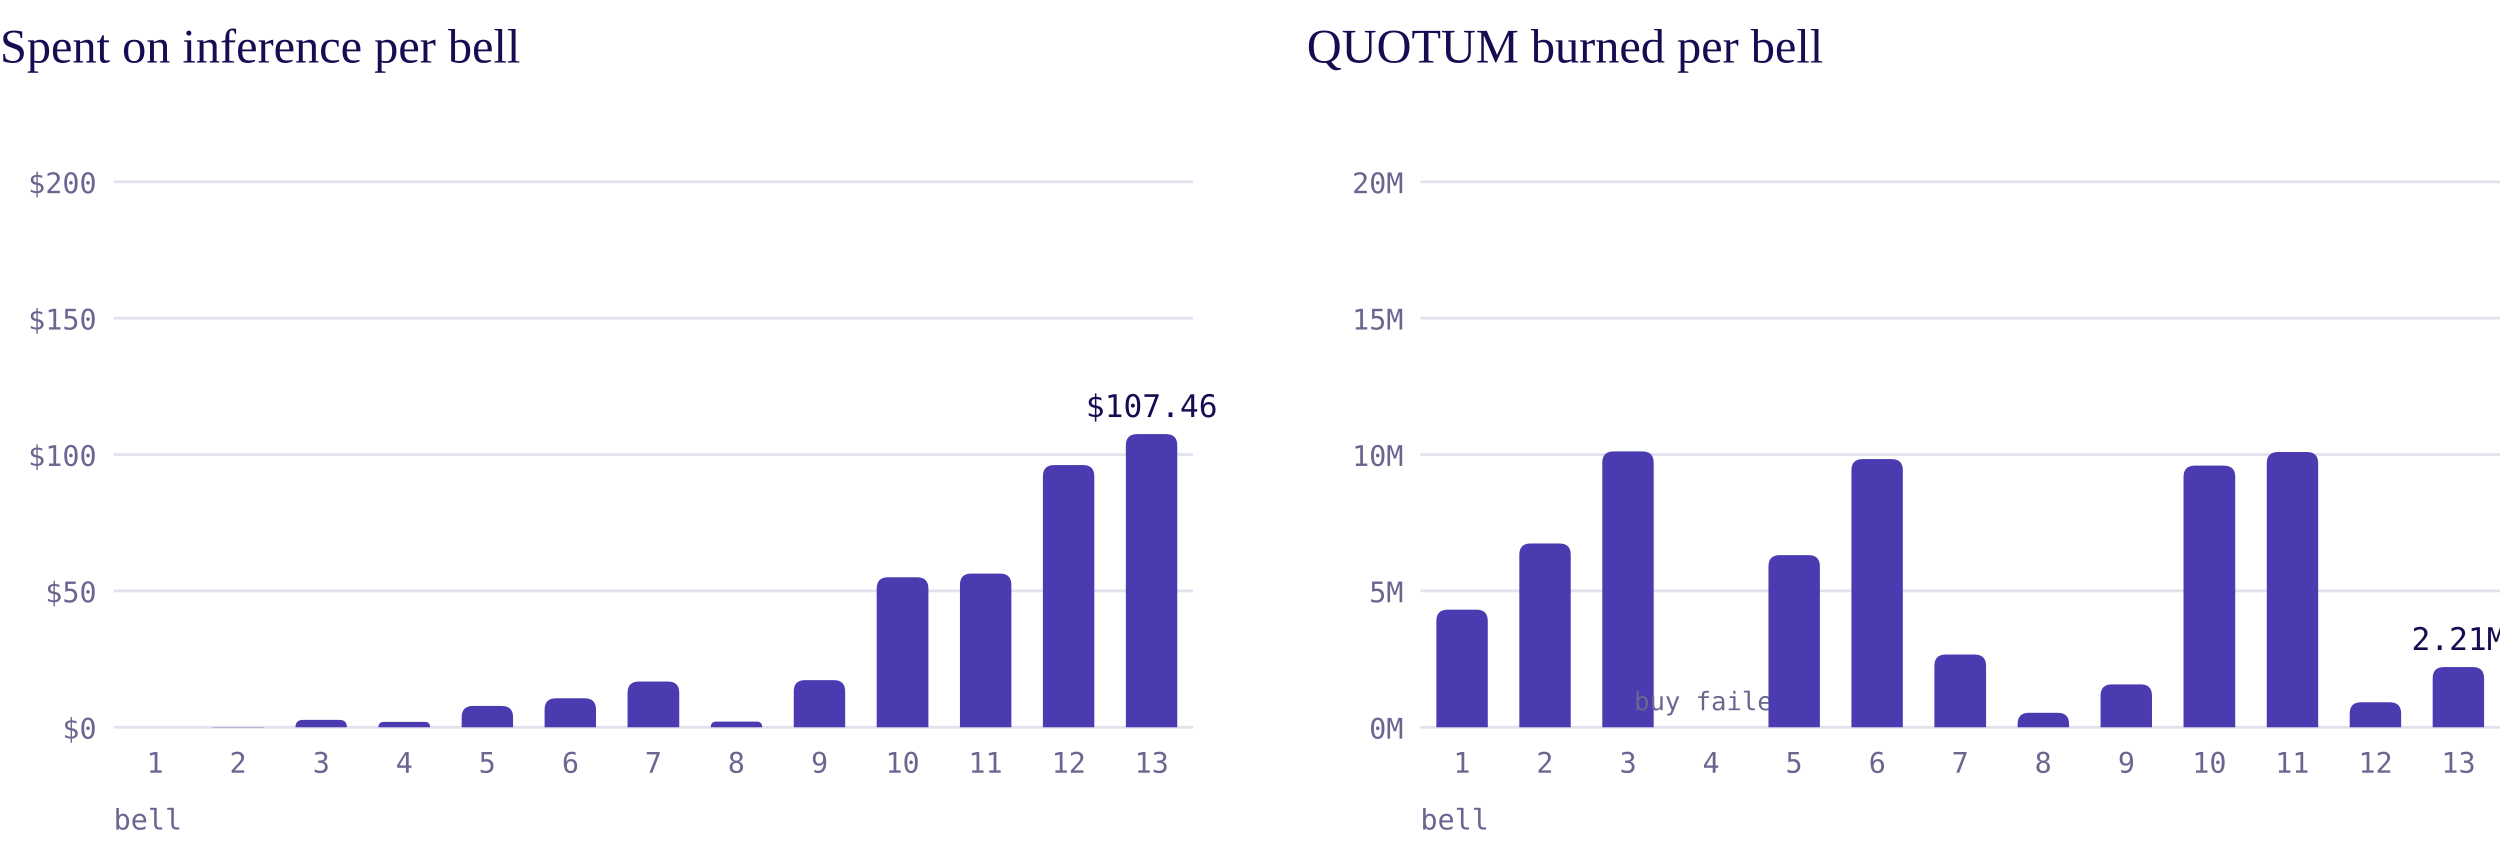
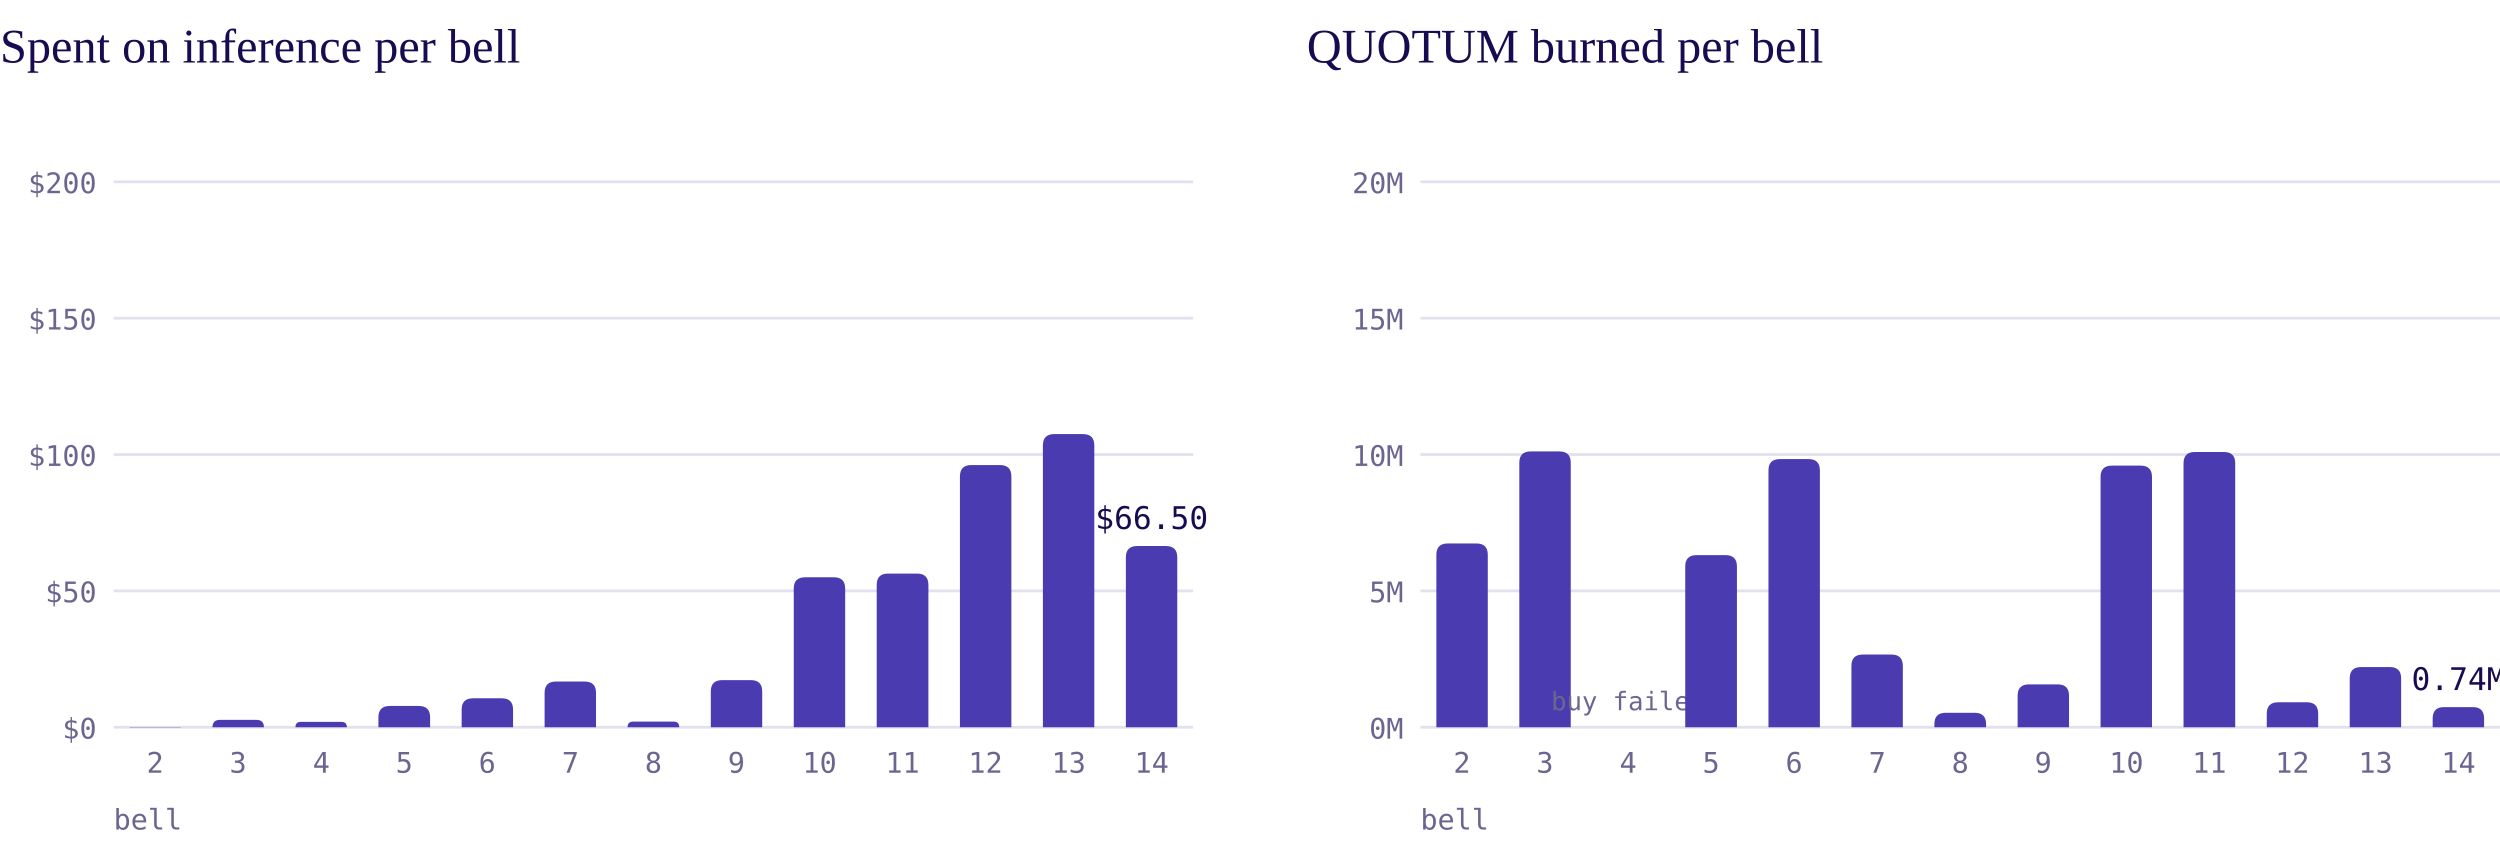
- <svg xmlns="http://www.w3.org/2000/svg" viewBox="0 0 880 300" width="880" height="300" role="img" aria-label="quotum bells 1 to 13: inference spent and QUOTUM burned per bell">
+ <svg xmlns="http://www.w3.org/2000/svg" viewBox="0 0 880 300" width="880" height="300" role="img" aria-label="quotum bells 1 to 14: inference spent and QUOTUM burned per bell">
  <text x="0" y="22" font-family="Georgia,'Times New Roman',serif" font-size="17" fill="#180b51">Spent on inference per bell</text>
  <line x1="40" x2="420" y1="256.0" y2="256.0" stroke="#e4e1ee" stroke-width="1" />
  <text x="34" y="260.0" text-anchor="end" font-family="ui-monospace,SFMono-Regular,Menlo,monospace" font-size="10" fill="#6b6690">$0</text>
  <line x1="40" x2="420" y1="208.0" y2="208.0" stroke="#e4e1ee" stroke-width="1" />
  <text x="34" y="212.0" text-anchor="end" font-family="ui-monospace,SFMono-Regular,Menlo,monospace" font-size="10" fill="#6b6690">$50</text>
  <line x1="40" x2="420" y1="160.0" y2="160.0" stroke="#e4e1ee" stroke-width="1" />
  <text x="34" y="164.0" text-anchor="end" font-family="ui-monospace,SFMono-Regular,Menlo,monospace" font-size="10" fill="#6b6690">$100</text>
  <line x1="40" x2="420" y1="112.0" y2="112.0" stroke="#e4e1ee" stroke-width="1" />
  <text x="34" y="116.0" text-anchor="end" font-family="ui-monospace,SFMono-Regular,Menlo,monospace" font-size="10" fill="#6b6690">$150</text>
  <line x1="40" x2="420" y1="64.0" y2="64.0" stroke="#e4e1ee" stroke-width="1" />
  <text x="34" y="68.0" text-anchor="end" font-family="ui-monospace,SFMono-Regular,Menlo,monospace" font-size="10" fill="#6b6690">$200</text>
-   <path d="M45.6,256.0 V256.0 Q45.6,256.0 45.6,256.0 H63.7 Q63.7,256.0 63.7,256.0 V256.0 Z" fill="#4b3bb0" />
-   <text x="54.6" y="272" text-anchor="middle" font-family="ui-monospace,SFMono-Regular,Menlo,monospace" font-size="10" fill="#6b6690">1</text>
-   <path d="M74.8,256.0 V256.0 Q74.8,255.9 74.9,255.9 H92.8 Q92.9,255.9 92.9,256.0 V256.0 Z" fill="#4b3bb0" />
-   <text x="83.8" y="272" text-anchor="middle" font-family="ui-monospace,SFMono-Regular,Menlo,monospace" font-size="10" fill="#6b6690">2</text>
-   <path d="M104.0,256.0 V256.0 Q104.0,253.4 106.7,253.4 H119.5 Q122.1,253.4 122.1,256.0 V256.0 Z" fill="#4b3bb0" />
-   <text x="113.1" y="272" text-anchor="middle" font-family="ui-monospace,SFMono-Regular,Menlo,monospace" font-size="10" fill="#6b6690">3</text>
-   <path d="M133.2,256.0 V256.0 Q133.2,254.1 135.2,254.1 H149.5 Q151.4,254.1 151.4,256.0 V256.0 Z" fill="#4b3bb0" />
-   <text x="142.3" y="272" text-anchor="middle" font-family="ui-monospace,SFMono-Regular,Menlo,monospace" font-size="10" fill="#6b6690">4</text>
-   <path d="M162.5,256.0 V252.5 Q162.5,248.5 166.5,248.5 H176.6 Q180.6,248.5 180.6,252.5 V256.0 Z" fill="#4b3bb0" />
-   <text x="171.5" y="272" text-anchor="middle" font-family="ui-monospace,SFMono-Regular,Menlo,monospace" font-size="10" fill="#6b6690">5</text>
-   <path d="M191.7,256.0 V249.8 Q191.7,245.8 195.7,245.8 H205.8 Q209.8,245.8 209.8,249.8 V256.0 Z" fill="#4b3bb0" />
-   <text x="200.8" y="272" text-anchor="middle" font-family="ui-monospace,SFMono-Regular,Menlo,monospace" font-size="10" fill="#6b6690">6</text>
-   <path d="M220.9,256.0 V243.9 Q220.9,239.9 224.9,239.9 H235.1 Q239.1,239.9 239.1,243.9 V256.0 Z" fill="#4b3bb0" />
-   <text x="230.0" y="272" text-anchor="middle" font-family="ui-monospace,SFMono-Regular,Menlo,monospace" font-size="10" fill="#6b6690">7</text>
-   <path d="M250.2,256.0 V256.0 Q250.2,254.0 252.2,254.0 H266.3 Q268.3,254.0 268.3,256.0 V256.0 Z" fill="#4b3bb0" />
-   <text x="259.2" y="272" text-anchor="middle" font-family="ui-monospace,SFMono-Regular,Menlo,monospace" font-size="10" fill="#6b6690">8</text>
-   <path d="M279.4,256.0 V243.4 Q279.4,239.4 283.4,239.4 H293.5 Q297.5,239.4 297.5,243.4 V256.0 Z" fill="#4b3bb0" />
-   <text x="288.5" y="272" text-anchor="middle" font-family="ui-monospace,SFMono-Regular,Menlo,monospace" font-size="10" fill="#6b6690">9</text>
-   <path d="M308.6,256.0 V207.2 Q308.6,203.2 312.6,203.2 H322.8 Q326.8,203.2 326.8,207.2 V256.0 Z" fill="#4b3bb0" />
-   <text x="317.7" y="272" text-anchor="middle" font-family="ui-monospace,SFMono-Regular,Menlo,monospace" font-size="10" fill="#6b6690">10</text>
-   <path d="M337.9,256.0 V205.9 Q337.9,201.9 341.9,201.9 H352.0 Q356.0,201.9 356.0,205.9 V256.0 Z" fill="#4b3bb0" />
-   <text x="346.9" y="272" text-anchor="middle" font-family="ui-monospace,SFMono-Regular,Menlo,monospace" font-size="10" fill="#6b6690">11</text>
-   <path d="M367.1,256.0 V167.7 Q367.1,163.7 371.1,163.7 H381.2 Q385.2,163.7 385.2,167.7 V256.0 Z" fill="#4b3bb0" />
-   <text x="376.2" y="272" text-anchor="middle" font-family="ui-monospace,SFMono-Regular,Menlo,monospace" font-size="10" fill="#6b6690">12</text>
-   <path d="M396.3,256.0 V156.8 Q396.3,152.8 400.3,152.8 H410.4 Q414.4,152.8 414.4,156.8 V256.0 Z" fill="#4b3bb0" />
-   <text x="405.4" y="272" text-anchor="middle" font-family="ui-monospace,SFMono-Regular,Menlo,monospace" font-size="10" fill="#6b6690">13</text>
-   <text x="405.4" y="146.8" text-anchor="middle" font-family="ui-monospace,SFMono-Regular,Menlo,monospace" font-size="11" fill="#180b51">$107.46</text>
+   <path d="M45.6,256.0 V256.0 Q45.6,255.9 45.7,255.9 H63.5 Q63.7,255.9 63.7,256.0 V256.0 Z" fill="#4b3bb0" />
+   <text x="54.6" y="272" text-anchor="middle" font-family="ui-monospace,SFMono-Regular,Menlo,monospace" font-size="10" fill="#6b6690">2</text>
+   <path d="M74.8,256.0 V256.0 Q74.8,253.4 77.4,253.4 H90.3 Q92.9,253.4 92.9,256.0 V256.0 Z" fill="#4b3bb0" />
+   <text x="83.8" y="272" text-anchor="middle" font-family="ui-monospace,SFMono-Regular,Menlo,monospace" font-size="10" fill="#6b6690">3</text>
+   <path d="M104.0,256.0 V256.0 Q104.0,254.1 105.9,254.1 H120.2 Q122.1,254.1 122.1,256.0 V256.0 Z" fill="#4b3bb0" />
+   <text x="113.1" y="272" text-anchor="middle" font-family="ui-monospace,SFMono-Regular,Menlo,monospace" font-size="10" fill="#6b6690">4</text>
+   <path d="M133.2,256.0 V252.5 Q133.2,248.5 137.2,248.5 H147.4 Q151.4,248.5 151.4,252.5 V256.0 Z" fill="#4b3bb0" />
+   <text x="142.3" y="272" text-anchor="middle" font-family="ui-monospace,SFMono-Regular,Menlo,monospace" font-size="10" fill="#6b6690">5</text>
+   <path d="M162.5,256.0 V249.8 Q162.5,245.8 166.5,245.8 H176.6 Q180.6,245.8 180.6,249.8 V256.0 Z" fill="#4b3bb0" />
+   <text x="171.5" y="272" text-anchor="middle" font-family="ui-monospace,SFMono-Regular,Menlo,monospace" font-size="10" fill="#6b6690">6</text>
+   <path d="M191.7,256.0 V243.9 Q191.7,239.9 195.7,239.9 H205.8 Q209.8,239.9 209.8,243.9 V256.0 Z" fill="#4b3bb0" />
+   <text x="200.8" y="272" text-anchor="middle" font-family="ui-monospace,SFMono-Regular,Menlo,monospace" font-size="10" fill="#6b6690">7</text>
+   <path d="M220.9,256.0 V256.0 Q220.9,254.0 222.9,254.0 H237.1 Q239.1,254.0 239.1,256.0 V256.0 Z" fill="#4b3bb0" />
+   <text x="230.0" y="272" text-anchor="middle" font-family="ui-monospace,SFMono-Regular,Menlo,monospace" font-size="10" fill="#6b6690">8</text>
+   <path d="M250.2,256.0 V243.4 Q250.2,239.4 254.2,239.4 H264.3 Q268.3,239.4 268.3,243.4 V256.0 Z" fill="#4b3bb0" />
+   <text x="259.2" y="272" text-anchor="middle" font-family="ui-monospace,SFMono-Regular,Menlo,monospace" font-size="10" fill="#6b6690">9</text>
+   <path d="M279.4,256.0 V207.2 Q279.4,203.2 283.4,203.2 H293.5 Q297.5,203.2 297.5,207.2 V256.0 Z" fill="#4b3bb0" />
+   <text x="288.5" y="272" text-anchor="middle" font-family="ui-monospace,SFMono-Regular,Menlo,monospace" font-size="10" fill="#6b6690">10</text>
+   <path d="M308.6,256.0 V205.9 Q308.6,201.9 312.6,201.9 H322.8 Q326.8,201.9 326.8,205.9 V256.0 Z" fill="#4b3bb0" />
+   <text x="317.7" y="272" text-anchor="middle" font-family="ui-monospace,SFMono-Regular,Menlo,monospace" font-size="10" fill="#6b6690">11</text>
+   <path d="M337.9,256.0 V167.7 Q337.9,163.7 341.9,163.7 H352.0 Q356.0,163.7 356.0,167.7 V256.0 Z" fill="#4b3bb0" />
+   <text x="346.9" y="272" text-anchor="middle" font-family="ui-monospace,SFMono-Regular,Menlo,monospace" font-size="10" fill="#6b6690">12</text>
+   <path d="M367.1,256.0 V156.8 Q367.1,152.8 371.1,152.8 H381.2 Q385.2,152.8 385.2,156.8 V256.0 Z" fill="#4b3bb0" />
+   <text x="376.2" y="272" text-anchor="middle" font-family="ui-monospace,SFMono-Regular,Menlo,monospace" font-size="10" fill="#6b6690">13</text>
+   <path d="M396.3,256.0 V196.2 Q396.3,192.2 400.3,192.2 H410.4 Q414.4,192.2 414.4,196.2 V256.0 Z" fill="#4b3bb0" />
+   <text x="405.4" y="272" text-anchor="middle" font-family="ui-monospace,SFMono-Regular,Menlo,monospace" font-size="10" fill="#6b6690">14</text>
+   <text x="405.4" y="186.2" text-anchor="middle" font-family="ui-monospace,SFMono-Regular,Menlo,monospace" font-size="11" fill="#180b51">$66.50</text>
  <text x="40" y="292" font-family="ui-monospace,SFMono-Regular,Menlo,monospace" font-size="10" fill="#6b6690">bell</text>
  <text x="460" y="22" font-family="Georgia,'Times New Roman',serif" font-size="17" fill="#180b51">QUOTUM burned per bell</text>
  <line x1="500" x2="880" y1="256.0" y2="256.0" stroke="#e4e1ee" stroke-width="1" />
  <text x="494" y="260.0" text-anchor="end" font-family="ui-monospace,SFMono-Regular,Menlo,monospace" font-size="10" fill="#6b6690">0M</text>
  <line x1="500" x2="880" y1="208.0" y2="208.0" stroke="#e4e1ee" stroke-width="1" />
  <text x="494" y="212.0" text-anchor="end" font-family="ui-monospace,SFMono-Regular,Menlo,monospace" font-size="10" fill="#6b6690">5M</text>
  <line x1="500" x2="880" y1="160.0" y2="160.0" stroke="#e4e1ee" stroke-width="1" />
  <text x="494" y="164.0" text-anchor="end" font-family="ui-monospace,SFMono-Regular,Menlo,monospace" font-size="10" fill="#6b6690">10M</text>
  <line x1="500" x2="880" y1="112.0" y2="112.0" stroke="#e4e1ee" stroke-width="1" />
  <text x="494" y="116.0" text-anchor="end" font-family="ui-monospace,SFMono-Regular,Menlo,monospace" font-size="10" fill="#6b6690">15M</text>
  <line x1="500" x2="880" y1="64.0" y2="64.0" stroke="#e4e1ee" stroke-width="1" />
  <text x="494" y="68.0" text-anchor="end" font-family="ui-monospace,SFMono-Regular,Menlo,monospace" font-size="10" fill="#6b6690">20M</text>
-   <path d="M505.6,256.0 V218.6 Q505.6,214.6 509.6,214.6 H519.7 Q523.7,214.6 523.7,218.6 V256.0 Z" fill="#4b3bb0" />
-   <text x="514.6" y="272" text-anchor="middle" font-family="ui-monospace,SFMono-Regular,Menlo,monospace" font-size="10" fill="#6b6690">1</text>
-   <path d="M534.8,256.0 V195.3 Q534.8,191.3 538.8,191.3 H548.9 Q552.9,191.3 552.9,195.3 V256.0 Z" fill="#4b3bb0" />
-   <text x="543.8" y="272" text-anchor="middle" font-family="ui-monospace,SFMono-Regular,Menlo,monospace" font-size="10" fill="#6b6690">2</text>
-   <path d="M564.0,256.0 V162.9 Q564.0,158.9 568.0,158.9 H578.1 Q582.1,158.9 582.1,162.9 V256.0 Z" fill="#4b3bb0" />
-   <text x="573.1" y="272" text-anchor="middle" font-family="ui-monospace,SFMono-Regular,Menlo,monospace" font-size="10" fill="#6b6690">3</text>
-   <text x="602.3" y="272" text-anchor="middle" font-family="ui-monospace,SFMono-Regular,Menlo,monospace" font-size="10" fill="#6b6690">4</text>
-   <text x="602.3" y="250" text-anchor="middle" font-family="ui-monospace,SFMono-Regular,Menlo,monospace" font-size="9" fill="#6b6690">buy failed</text>
-   <path d="M622.5,256.0 V199.4 Q622.5,195.4 626.5,195.4 H636.6 Q640.6,195.4 640.6,199.4 V256.0 Z" fill="#4b3bb0" />
-   <text x="631.5" y="272" text-anchor="middle" font-family="ui-monospace,SFMono-Regular,Menlo,monospace" font-size="10" fill="#6b6690">5</text>
-   <path d="M651.7,256.0 V165.6 Q651.7,161.6 655.7,161.6 H665.8 Q669.8,161.6 669.8,165.6 V256.0 Z" fill="#4b3bb0" />
-   <text x="660.8" y="272" text-anchor="middle" font-family="ui-monospace,SFMono-Regular,Menlo,monospace" font-size="10" fill="#6b6690">6</text>
-   <path d="M680.9,256.0 V234.4 Q680.9,230.4 684.9,230.4 H695.1 Q699.1,230.4 699.1,234.4 V256.0 Z" fill="#4b3bb0" />
-   <text x="690.0" y="272" text-anchor="middle" font-family="ui-monospace,SFMono-Regular,Menlo,monospace" font-size="10" fill="#6b6690">7</text>
-   <path d="M710.2,256.0 V254.9 Q710.2,250.9 714.2,250.9 H724.3 Q728.3,250.9 728.3,254.9 V256.0 Z" fill="#4b3bb0" />
-   <text x="719.2" y="272" text-anchor="middle" font-family="ui-monospace,SFMono-Regular,Menlo,monospace" font-size="10" fill="#6b6690">8</text>
-   <path d="M739.4,256.0 V244.9 Q739.4,240.9 743.4,240.9 H753.5 Q757.5,240.9 757.5,244.9 V256.0 Z" fill="#4b3bb0" />
-   <text x="748.5" y="272" text-anchor="middle" font-family="ui-monospace,SFMono-Regular,Menlo,monospace" font-size="10" fill="#6b6690">9</text>
-   <path d="M768.6,256.0 V167.9 Q768.6,163.9 772.6,163.9 H782.8 Q786.8,163.9 786.8,167.9 V256.0 Z" fill="#4b3bb0" />
-   <text x="777.7" y="272" text-anchor="middle" font-family="ui-monospace,SFMono-Regular,Menlo,monospace" font-size="10" fill="#6b6690">10</text>
-   <path d="M797.9,256.0 V163.1 Q797.9,159.1 801.9,159.1 H812.0 Q816.0,159.1 816.0,163.1 V256.0 Z" fill="#4b3bb0" />
-   <text x="806.9" y="272" text-anchor="middle" font-family="ui-monospace,SFMono-Regular,Menlo,monospace" font-size="10" fill="#6b6690">11</text>
-   <path d="M827.1,256.0 V251.2 Q827.1,247.2 831.1,247.2 H841.2 Q845.2,247.2 845.2,251.2 V256.0 Z" fill="#4b3bb0" />
-   <text x="836.2" y="272" text-anchor="middle" font-family="ui-monospace,SFMono-Regular,Menlo,monospace" font-size="10" fill="#6b6690">12</text>
-   <path d="M856.3,256.0 V238.8 Q856.3,234.8 860.3,234.8 H870.4 Q874.4,234.8 874.4,238.8 V256.0 Z" fill="#4b3bb0" />
-   <text x="865.4" y="272" text-anchor="middle" font-family="ui-monospace,SFMono-Regular,Menlo,monospace" font-size="10" fill="#6b6690">13</text>
-   <text x="865.4" y="228.8" text-anchor="middle" font-family="ui-monospace,SFMono-Regular,Menlo,monospace" font-size="11" fill="#180b51">2.21M</text>
+   <path d="M505.6,256.0 V195.3 Q505.6,191.3 509.6,191.3 H519.7 Q523.7,191.3 523.7,195.3 V256.0 Z" fill="#4b3bb0" />
+   <text x="514.6" y="272" text-anchor="middle" font-family="ui-monospace,SFMono-Regular,Menlo,monospace" font-size="10" fill="#6b6690">2</text>
+   <path d="M534.8,256.0 V162.9 Q534.8,158.9 538.8,158.9 H548.9 Q552.9,158.9 552.9,162.9 V256.0 Z" fill="#4b3bb0" />
+   <text x="543.8" y="272" text-anchor="middle" font-family="ui-monospace,SFMono-Regular,Menlo,monospace" font-size="10" fill="#6b6690">3</text>
+   <text x="573.1" y="272" text-anchor="middle" font-family="ui-monospace,SFMono-Regular,Menlo,monospace" font-size="10" fill="#6b6690">4</text>
+   <text x="573.1" y="250" text-anchor="middle" font-family="ui-monospace,SFMono-Regular,Menlo,monospace" font-size="9" fill="#6b6690">buy failed</text>
+   <path d="M593.2,256.0 V199.4 Q593.2,195.4 597.2,195.4 H607.4 Q611.4,195.4 611.4,199.4 V256.0 Z" fill="#4b3bb0" />
+   <text x="602.3" y="272" text-anchor="middle" font-family="ui-monospace,SFMono-Regular,Menlo,monospace" font-size="10" fill="#6b6690">5</text>
+   <path d="M622.5,256.0 V165.6 Q622.5,161.6 626.5,161.6 H636.6 Q640.6,161.6 640.6,165.6 V256.0 Z" fill="#4b3bb0" />
+   <text x="631.5" y="272" text-anchor="middle" font-family="ui-monospace,SFMono-Regular,Menlo,monospace" font-size="10" fill="#6b6690">6</text>
+   <path d="M651.7,256.0 V234.4 Q651.7,230.4 655.7,230.4 H665.8 Q669.8,230.4 669.8,234.4 V256.0 Z" fill="#4b3bb0" />
+   <text x="660.8" y="272" text-anchor="middle" font-family="ui-monospace,SFMono-Regular,Menlo,monospace" font-size="10" fill="#6b6690">7</text>
+   <path d="M680.9,256.0 V254.9 Q680.9,250.9 684.9,250.9 H695.1 Q699.1,250.9 699.1,254.9 V256.0 Z" fill="#4b3bb0" />
+   <text x="690.0" y="272" text-anchor="middle" font-family="ui-monospace,SFMono-Regular,Menlo,monospace" font-size="10" fill="#6b6690">8</text>
+   <path d="M710.2,256.0 V244.9 Q710.2,240.9 714.2,240.9 H724.3 Q728.3,240.9 728.3,244.9 V256.0 Z" fill="#4b3bb0" />
+   <text x="719.2" y="272" text-anchor="middle" font-family="ui-monospace,SFMono-Regular,Menlo,monospace" font-size="10" fill="#6b6690">9</text>
+   <path d="M739.4,256.0 V167.9 Q739.4,163.9 743.4,163.9 H753.5 Q757.5,163.9 757.5,167.9 V256.0 Z" fill="#4b3bb0" />
+   <text x="748.5" y="272" text-anchor="middle" font-family="ui-monospace,SFMono-Regular,Menlo,monospace" font-size="10" fill="#6b6690">10</text>
+   <path d="M768.6,256.0 V163.1 Q768.6,159.1 772.6,159.1 H782.8 Q786.8,159.1 786.8,163.1 V256.0 Z" fill="#4b3bb0" />
+   <text x="777.7" y="272" text-anchor="middle" font-family="ui-monospace,SFMono-Regular,Menlo,monospace" font-size="10" fill="#6b6690">11</text>
+   <path d="M797.9,256.0 V251.2 Q797.9,247.2 801.9,247.2 H812.0 Q816.0,247.2 816.0,251.2 V256.0 Z" fill="#4b3bb0" />
+   <text x="806.9" y="272" text-anchor="middle" font-family="ui-monospace,SFMono-Regular,Menlo,monospace" font-size="10" fill="#6b6690">12</text>
+   <path d="M827.1,256.0 V238.8 Q827.1,234.8 831.1,234.8 H841.2 Q845.2,234.8 845.2,238.8 V256.0 Z" fill="#4b3bb0" />
+   <text x="836.2" y="272" text-anchor="middle" font-family="ui-monospace,SFMono-Regular,Menlo,monospace" font-size="10" fill="#6b6690">13</text>
+   <path d="M856.3,256.0 V252.9 Q856.3,248.9 860.3,248.9 H870.4 Q874.4,248.9 874.4,252.9 V256.0 Z" fill="#4b3bb0" />
+   <text x="865.4" y="272" text-anchor="middle" font-family="ui-monospace,SFMono-Regular,Menlo,monospace" font-size="10" fill="#6b6690">14</text>
+   <text x="865.4" y="242.9" text-anchor="middle" font-family="ui-monospace,SFMono-Regular,Menlo,monospace" font-size="11" fill="#180b51">0.74M</text>
  <text x="500" y="292" font-family="ui-monospace,SFMono-Regular,Menlo,monospace" font-size="10" fill="#6b6690">bell</text>
</svg>
